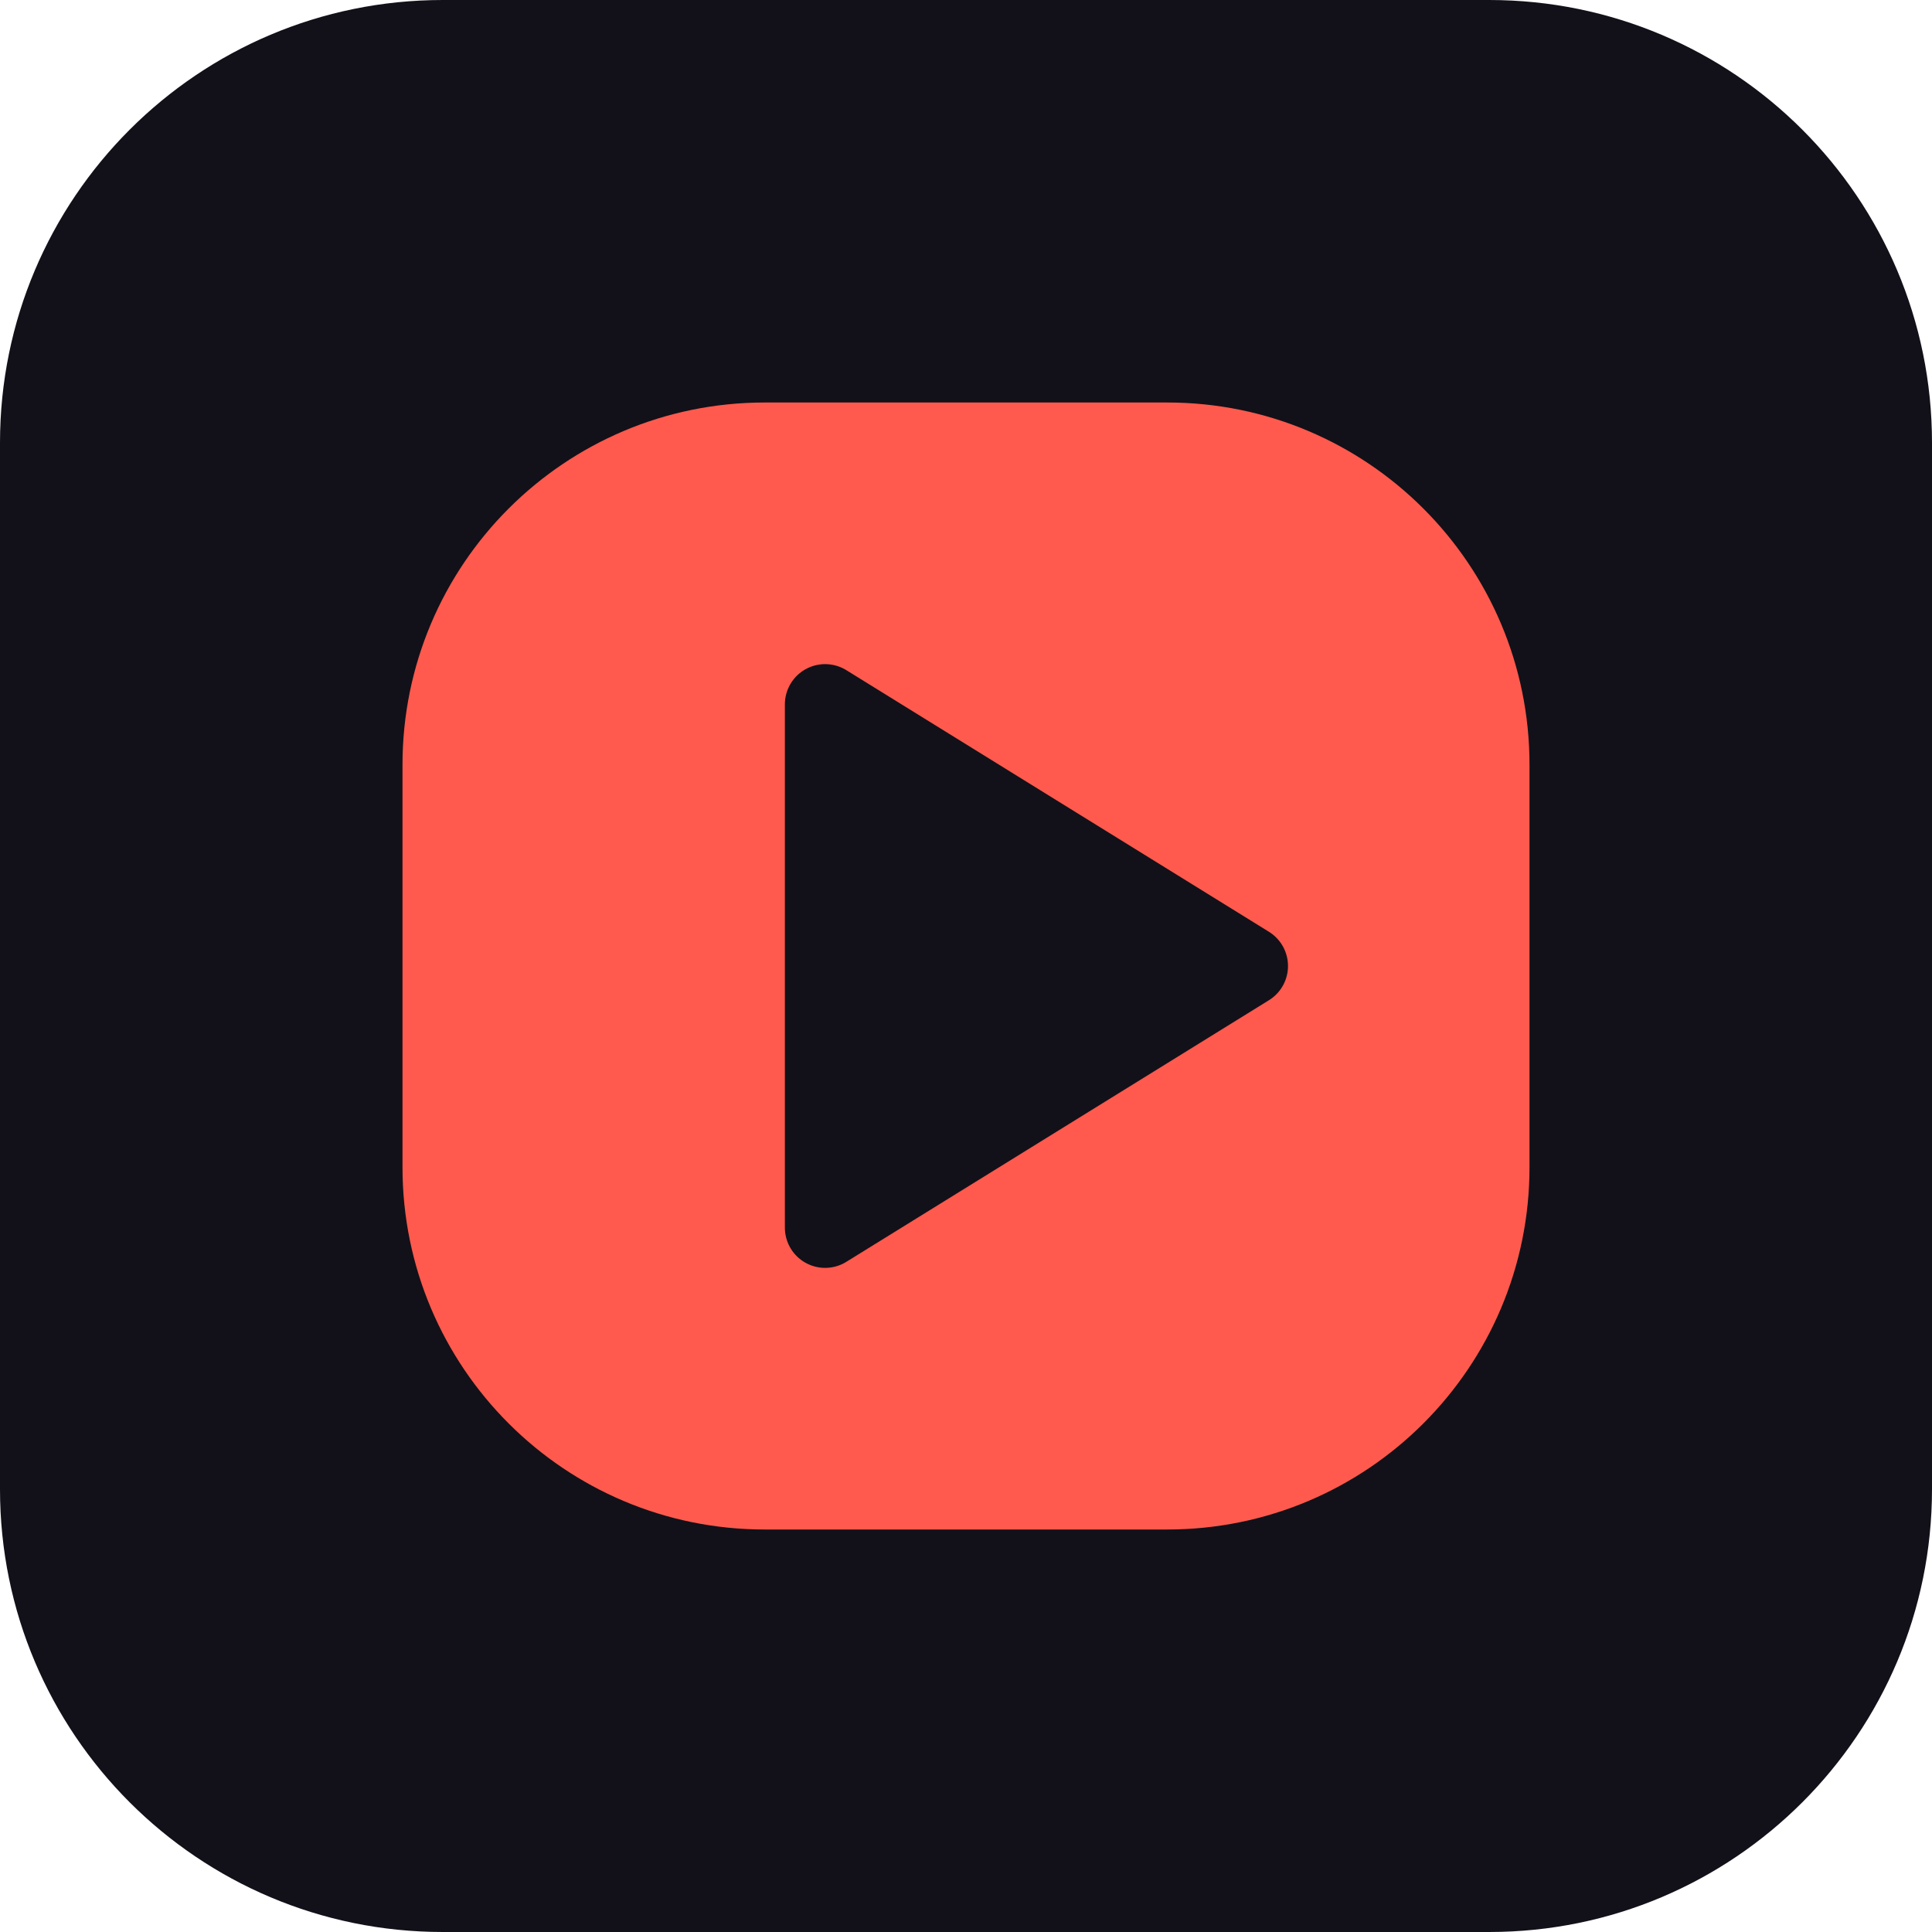
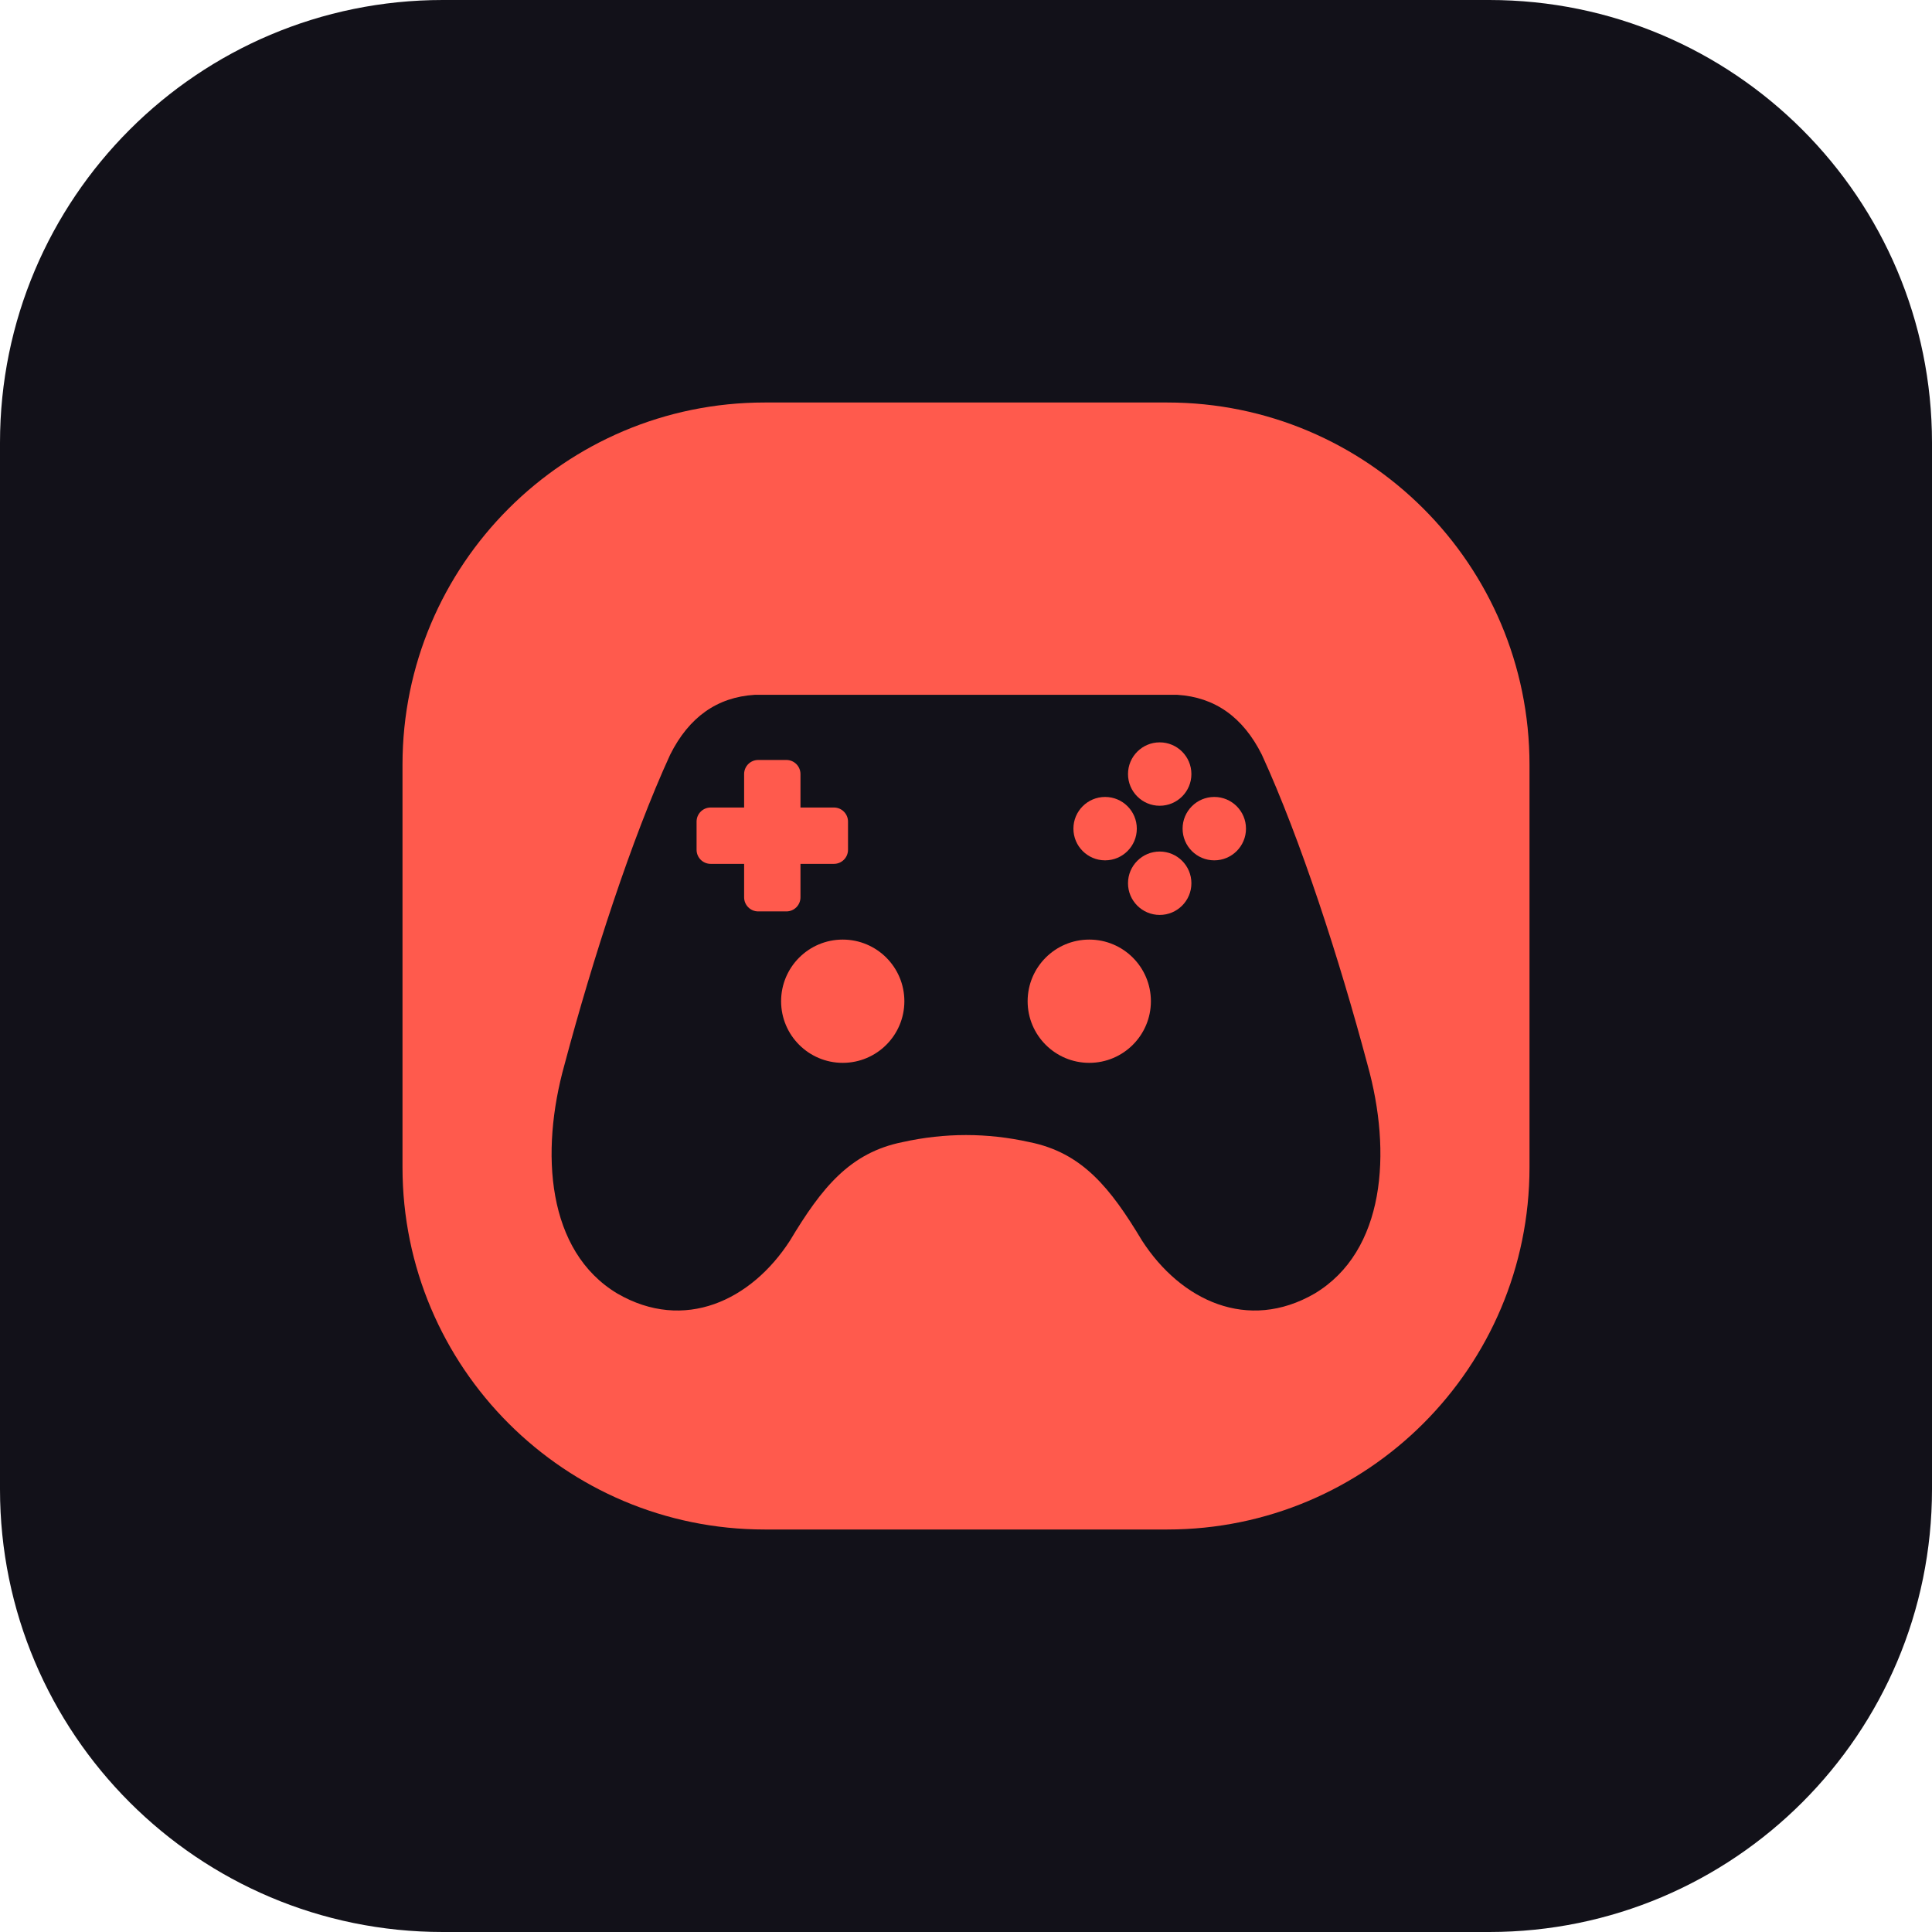
- <svg xmlns="http://www.w3.org/2000/svg" width="48" height="48" viewBox="0 0 48 48" fill="none" role="img" aria-label="DailyLoadout">
+ <svg xmlns="http://www.w3.org/2000/svg" width="48" height="48" viewBox="0 0 48 48" fill="none" role="img" aria-label="Slate">
  <rect width="48" height="48" rx="11" fill="#121119" />
  <rect x="10" y="10" width="28" height="28" rx="9" fill="#FF5A4D" />
-   <path d="M20.5 17.5 L20.5 30.5 L31 24 Z" fill="#121119" stroke="#121119" stroke-width="2" stroke-linejoin="round" />
+   <g transform="translate(10 10) scale(0.875) translate(-8 -8)">
+     <path fill="#121119" d="M18 16.3 L30 16.3 Q31.6 16.4 32.4 18.0 C33.5 20.4 34.6 23.8 35.4 26.8 C36.1 29.3 35.9 32.1 33.9 33.3 C32.0 34.4 30.1 33.5 29.0 31.8 C28.1 30.3 27.3 29.3 25.8 29.0 Q24.9 28.8 24 28.8 Q23.1 28.8 22.2 29.0 C20.7 29.3 19.9 30.3 19.0 31.8 C17.9 33.5 16.0 34.4 14.1 33.3 C12.1 32.1 11.9 29.3 12.6 26.8 C13.4 23.8 14.5 20.4 15.6 18.0 Q16.4 16.4 18 16.3 Z" />
+     <g fill="#FF5A4D">
+       <rect x="17.7" y="18.15" width="1.6" height="4.3" rx="0.4" />
+       <rect x="16.35" y="19.5" width="4.3" height="1.6" rx="0.4" />
+       <circle cx="20.5" cy="25" r="1.75" />
+       <circle cx="29.5" cy="18.55" r="0.9" />
+       <circle cx="29.5" cy="21.65" r="0.9" />
+       <circle cx="27.95" cy="20.1" r="0.9" />
+       <circle cx="31.05" cy="20.1" r="0.9" />
+       <circle cx="27.5" cy="25" r="1.75" />
+     </g>
+   </g>
</svg>
